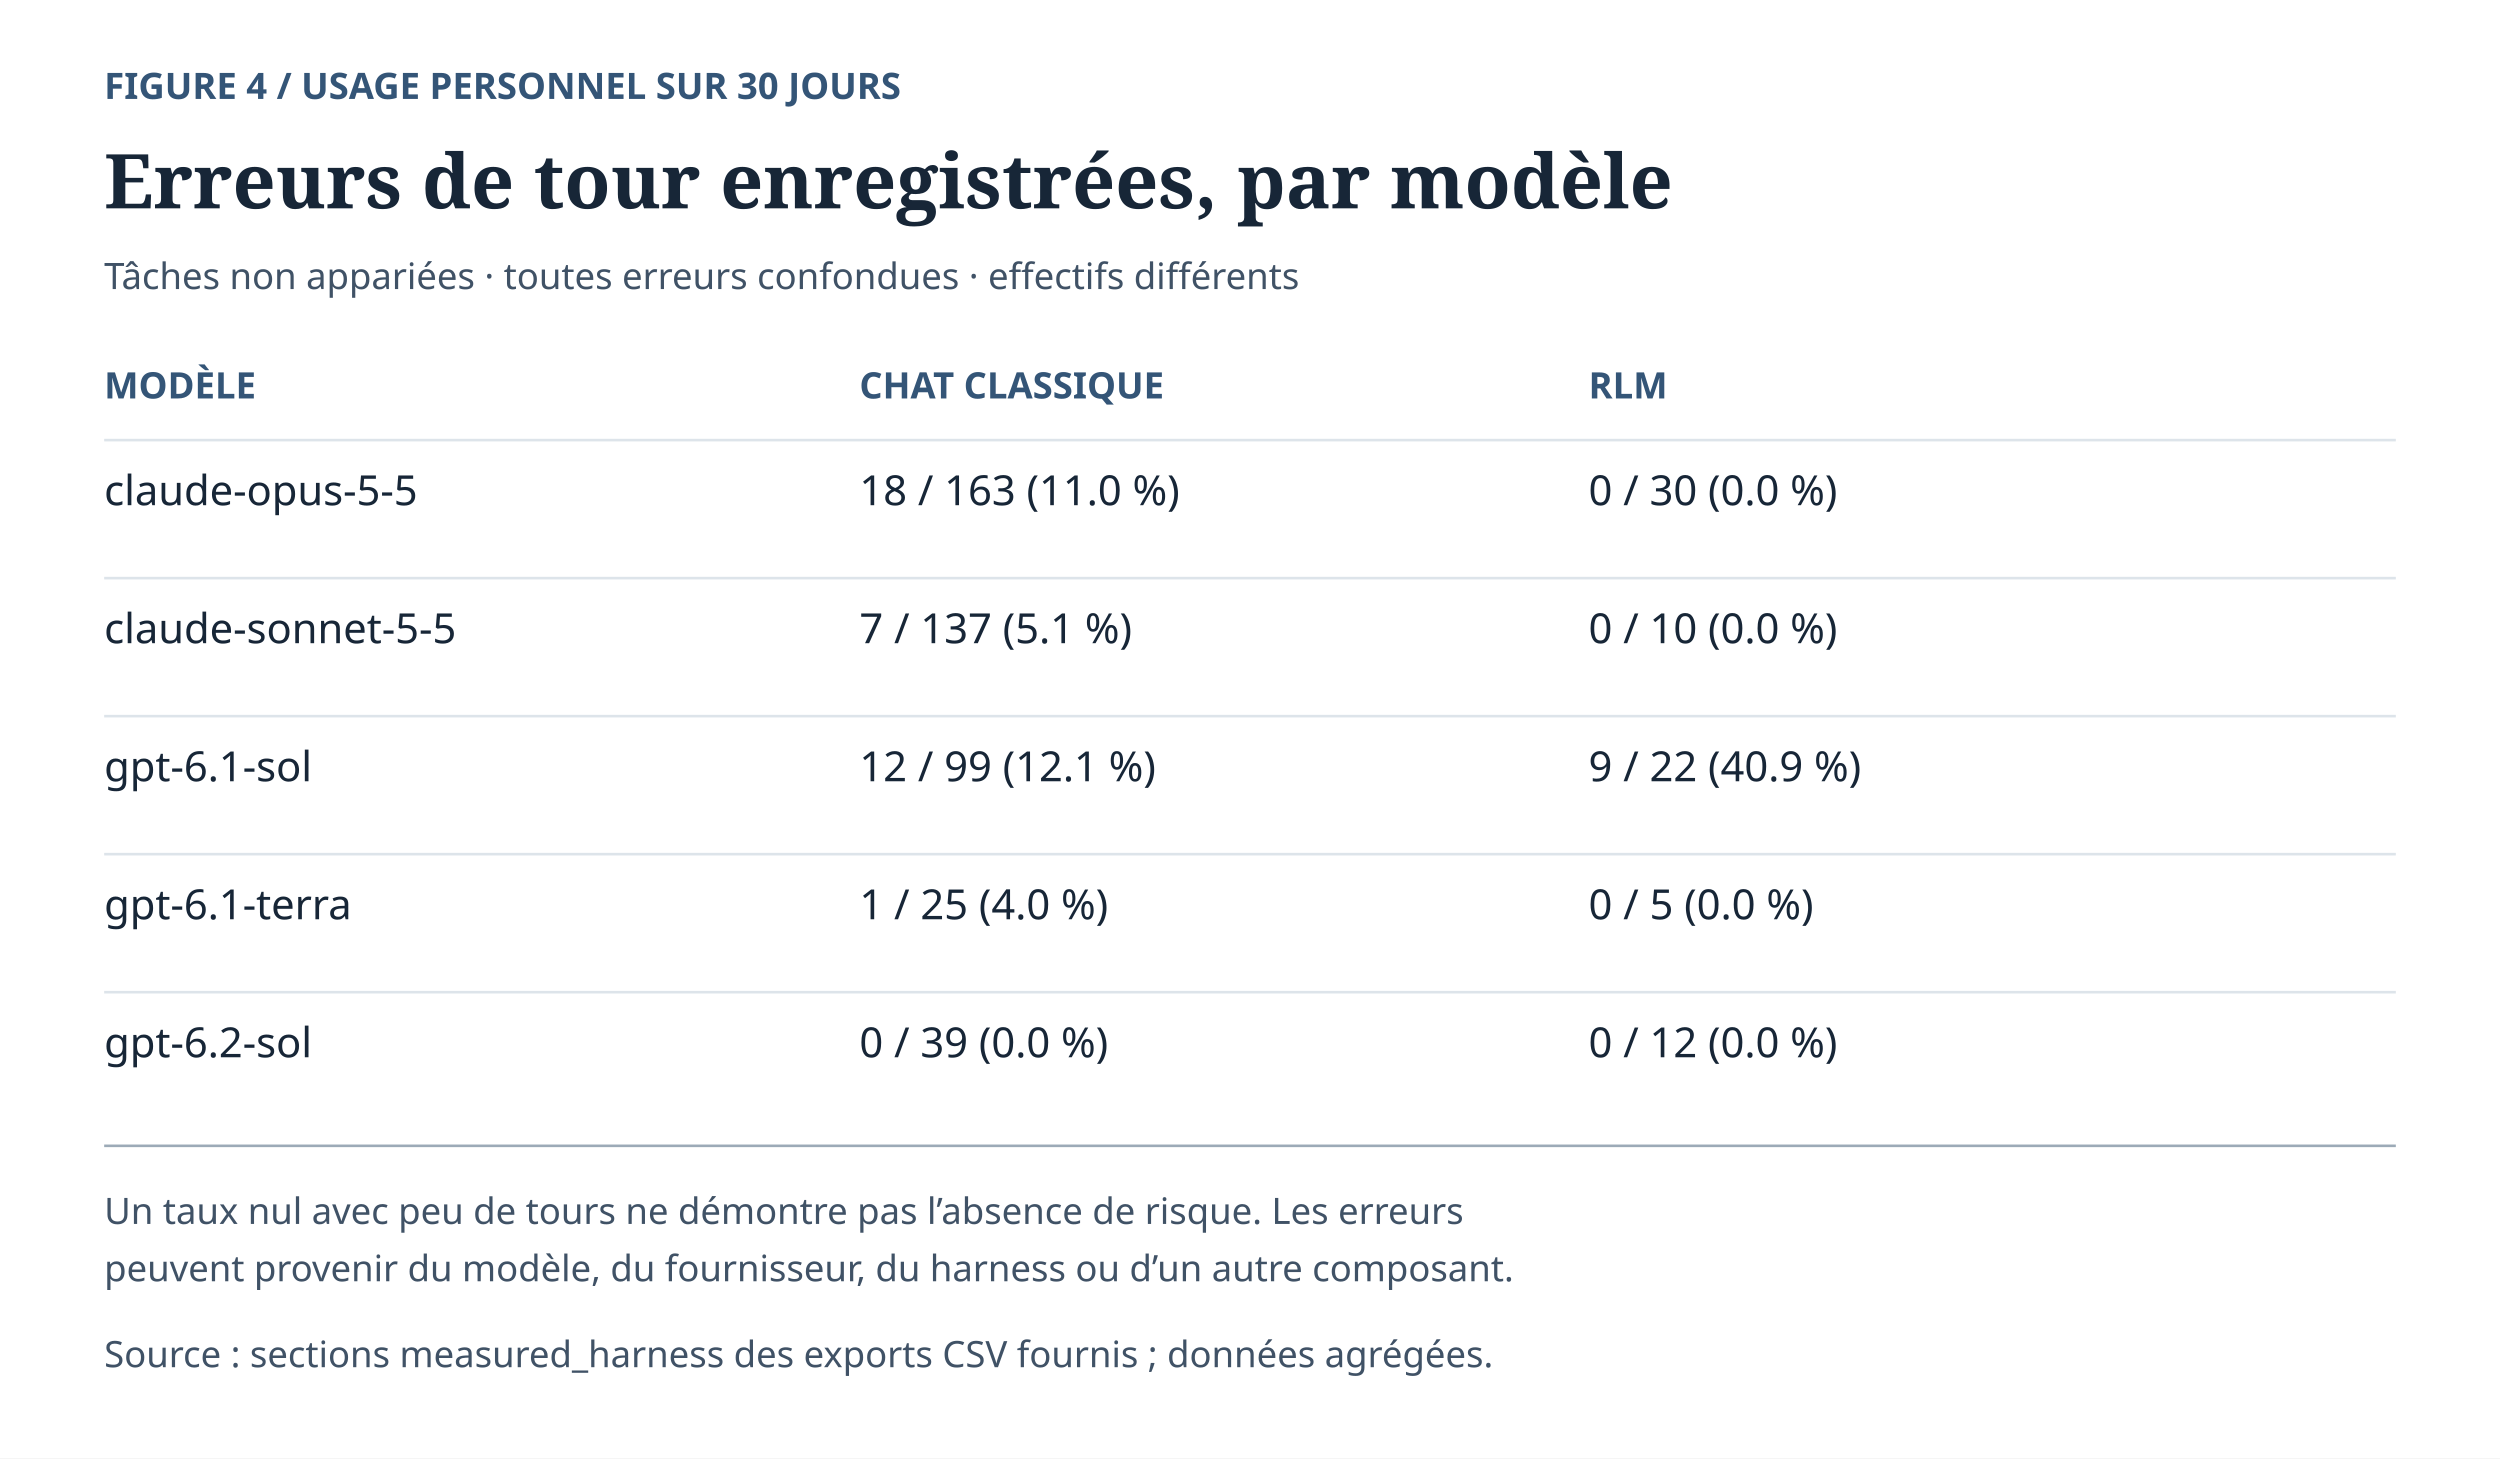
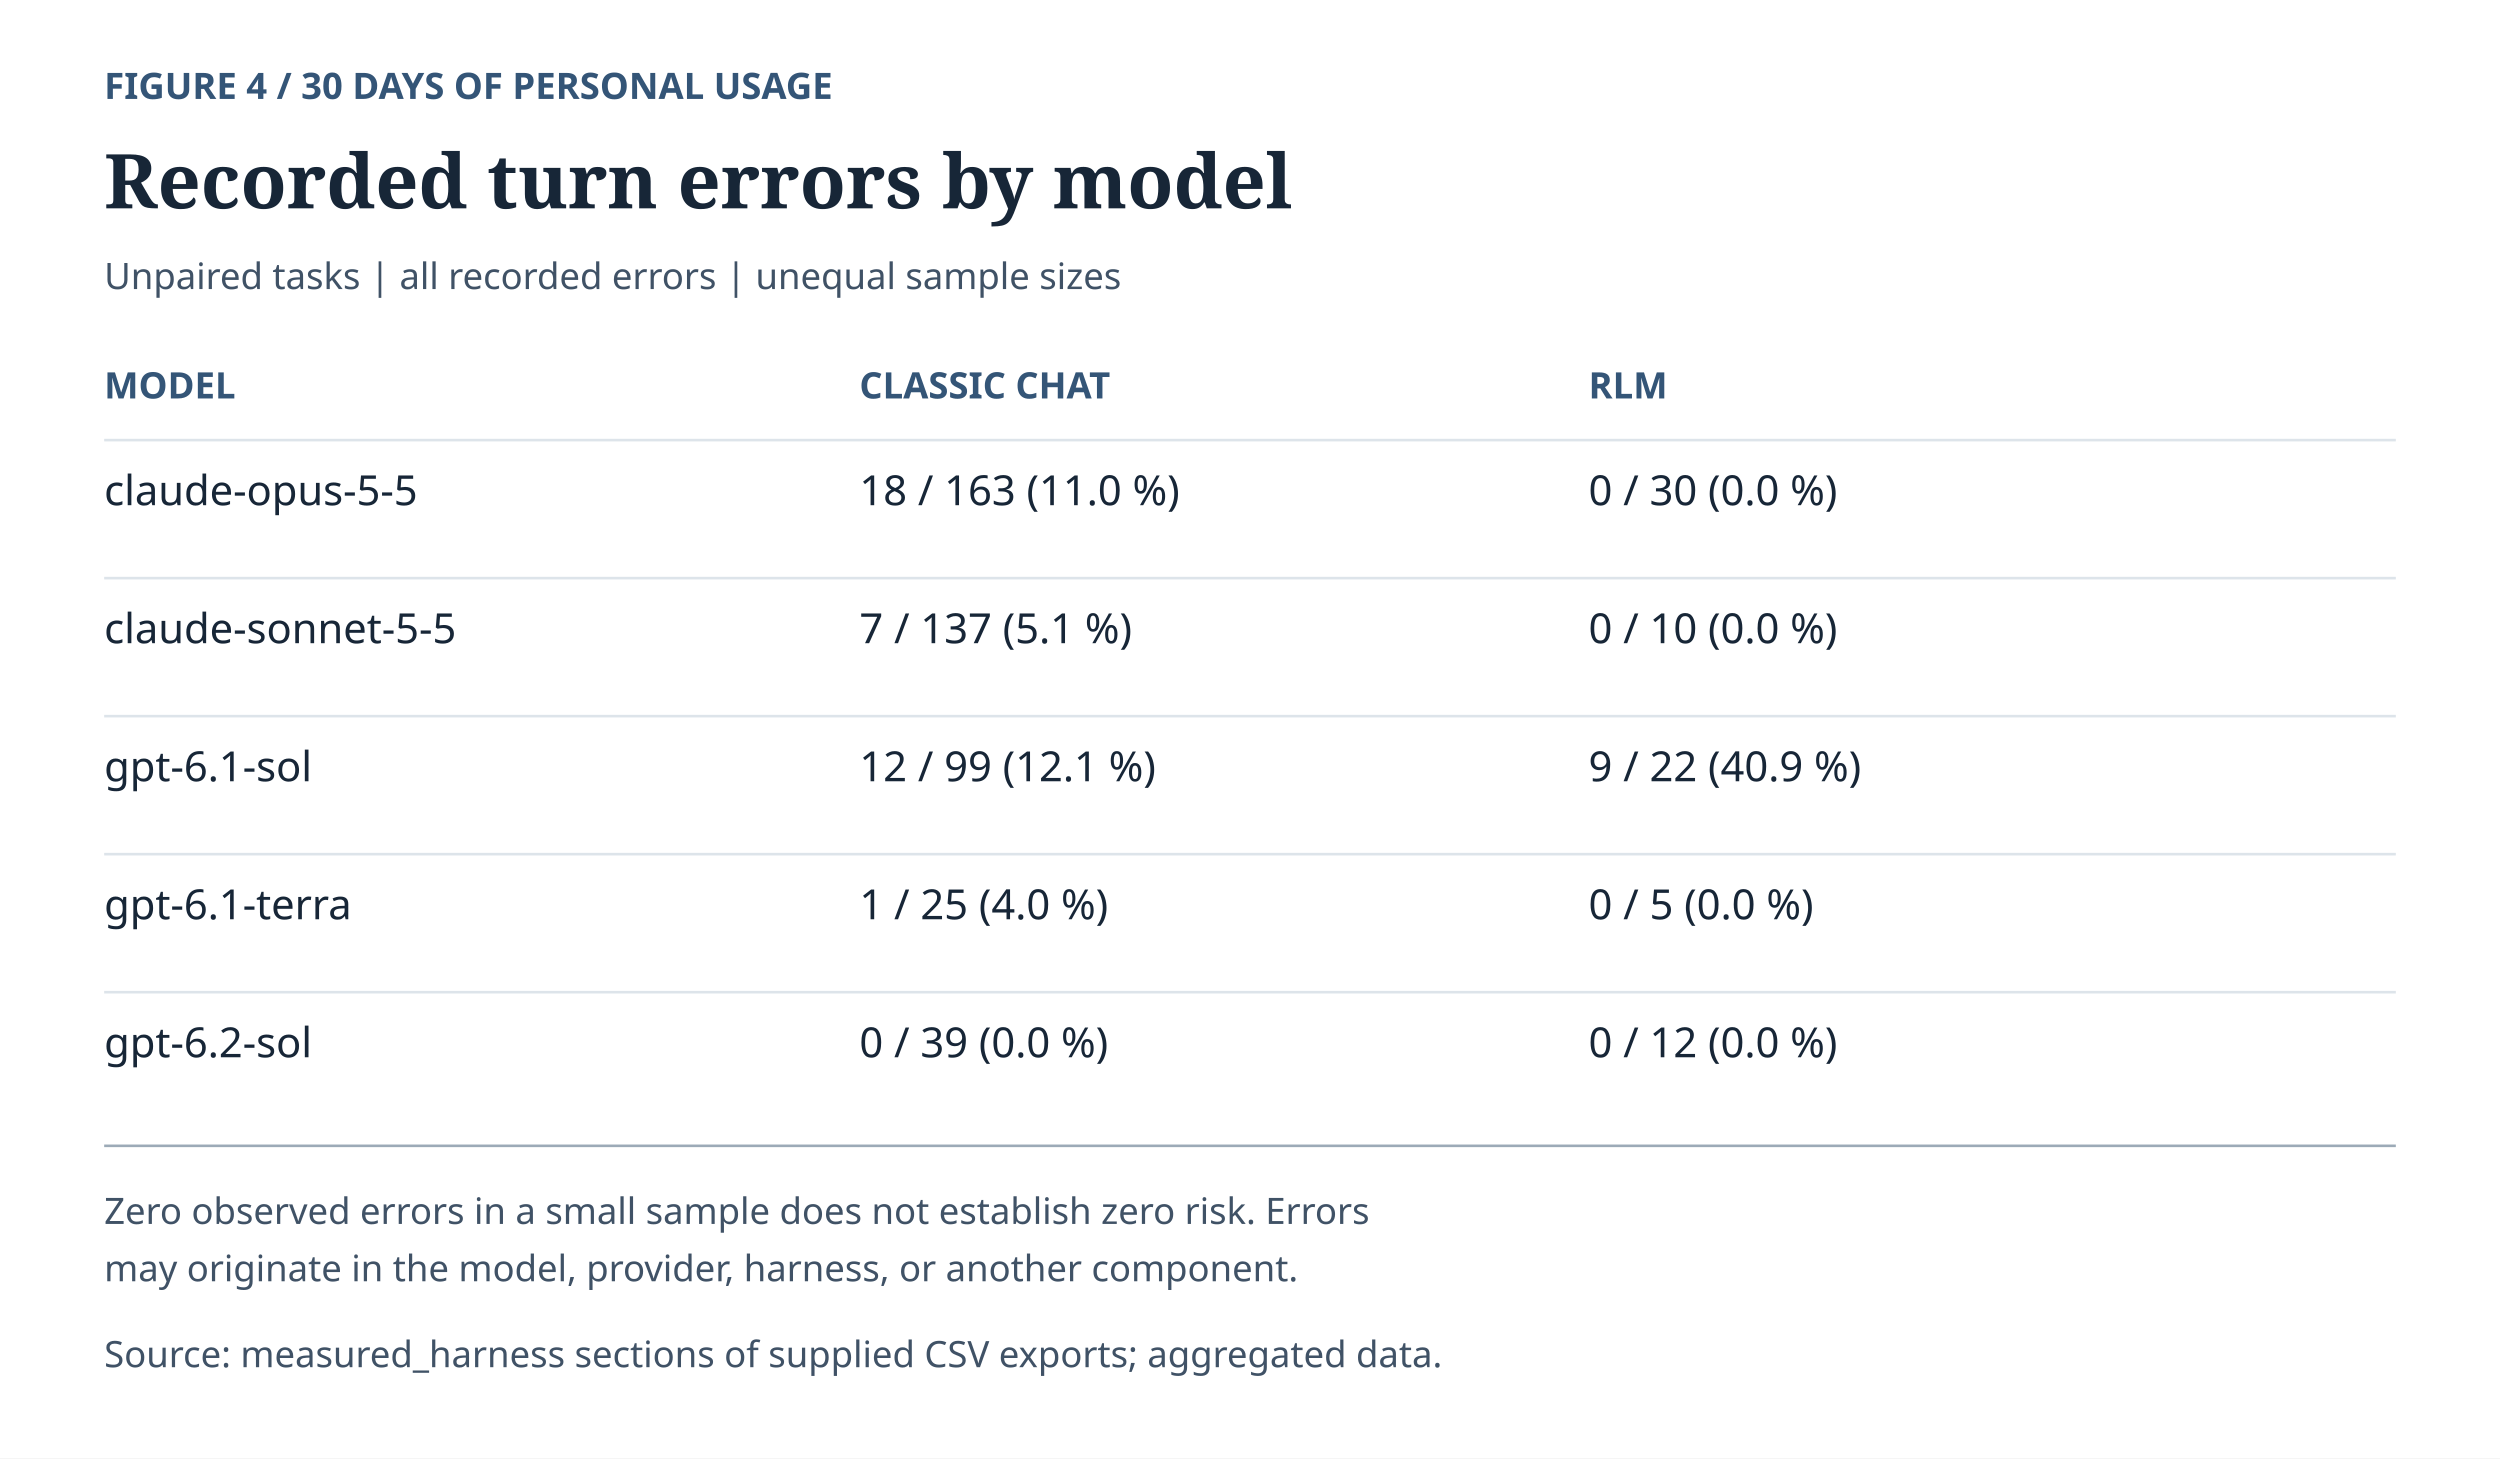
<svg xmlns="http://www.w3.org/2000/svg" width="960" height="560" viewBox="0 0 960 560" role="img" aria-labelledby="title desc">
  <style>text{font-family:system-ui,sans-serif;fill:#172637;font-size:16px}.title{font:bold 29px Georgia,serif}.small{font-size:14px;fill:#405266}.header{font-size:14px;font-weight:bold;fill:#345577}</style>
  <rect width="960" height="560" fill="white" />
-   <text x="40" y="38" class="header">FIGURE 4 / USAGE PERSONNEL SUR 30 JOURS</text>
-   <text x="40" y="80" class="title">Erreurs de tour enregistrées, par modèle</text>
-   <text x="40" y="111" class="small">Tâches non appariées · toutes erreurs confondues · effectifs différents</text>
-   <text x="40" y="153" class="header">MODÈLE</text>
-   <text x="330" y="153" class="header">CHAT CLASSIQUE</text>
+   <text x="40" y="38" class="header">FIGURE 4 / 30 DAYS OF PERSONAL USAGE</text>
+   <text x="40" y="80" class="title">Recorded turn errors by model</text>
+   <text x="40" y="111" class="small">Unpaired tasks | all recorded errors | unequal sample sizes</text>
+   <text x="40" y="153" class="header">MODEL</text>
+   <text x="330" y="153" class="header">CLASSIC CHAT</text>
  <text x="610" y="153" class="header">RLM</text>
  <path d="M40 169H920" stroke="#dde4ea" />
  <text x="40" y="194">claude-opus-5-5</text>
  <text x="330" y="194">18 / 163 (11.0 %)</text>
  <text x="610" y="194">0 / 30 (0.0 %)</text>
  <path d="M40 222H920" stroke="#dde4ea" />
  <text x="40" y="247">claude-sonnet-5-5</text>
  <text x="330" y="247">7 / 137 (5.1 %)</text>
  <text x="610" y="247">0 / 10 (0.0 %)</text>
  <path d="M40 275H920" stroke="#dde4ea" />
  <text x="40" y="300">gpt-6.1-sol</text>
  <text x="330" y="300">12 / 99 (12.1 %)</text>
  <text x="610" y="300">9 / 22 (40.9 %)</text>
  <path d="M40 328H920" stroke="#dde4ea" />
  <text x="40" y="353">gpt-6.1-terra</text>
  <text x="330" y="353">1 / 25 (4.0 %)</text>
  <text x="610" y="353">0 / 5 (0.0 %)</text>
  <path d="M40 381H920" stroke="#dde4ea" />
  <text x="40" y="406">gpt-6.2-sol</text>
  <text x="330" y="406">0 / 39 (0.0 %)</text>
  <text x="610" y="406">0 / 12 (0.0 %)</text>
  <path d="M40 440H920" stroke="#9caab7" />
-   <text x="40" y="470" class="small">Un taux nul avec peu de tours ne démontre pas l’absence de risque. Les erreurs</text>
-   <text x="40" y="492" class="small">peuvent provenir du modèle, du fournisseur, du harness ou d’un autre composant.</text>
-   <text x="40" y="525" class="small">Source : sections measured_harness des exports CSV fournis ; données agrégées.</text>
+   <text x="40" y="470" class="small">Zero observed errors in a small sample does not establish zero risk. Errors</text>
+   <text x="40" y="492" class="small">may originate in the model, provider, harness, or another component.</text>
+   <text x="40" y="525" class="small">Source: measured_harness sections of supplied CSV exports; aggregated data.</text>
</svg>
